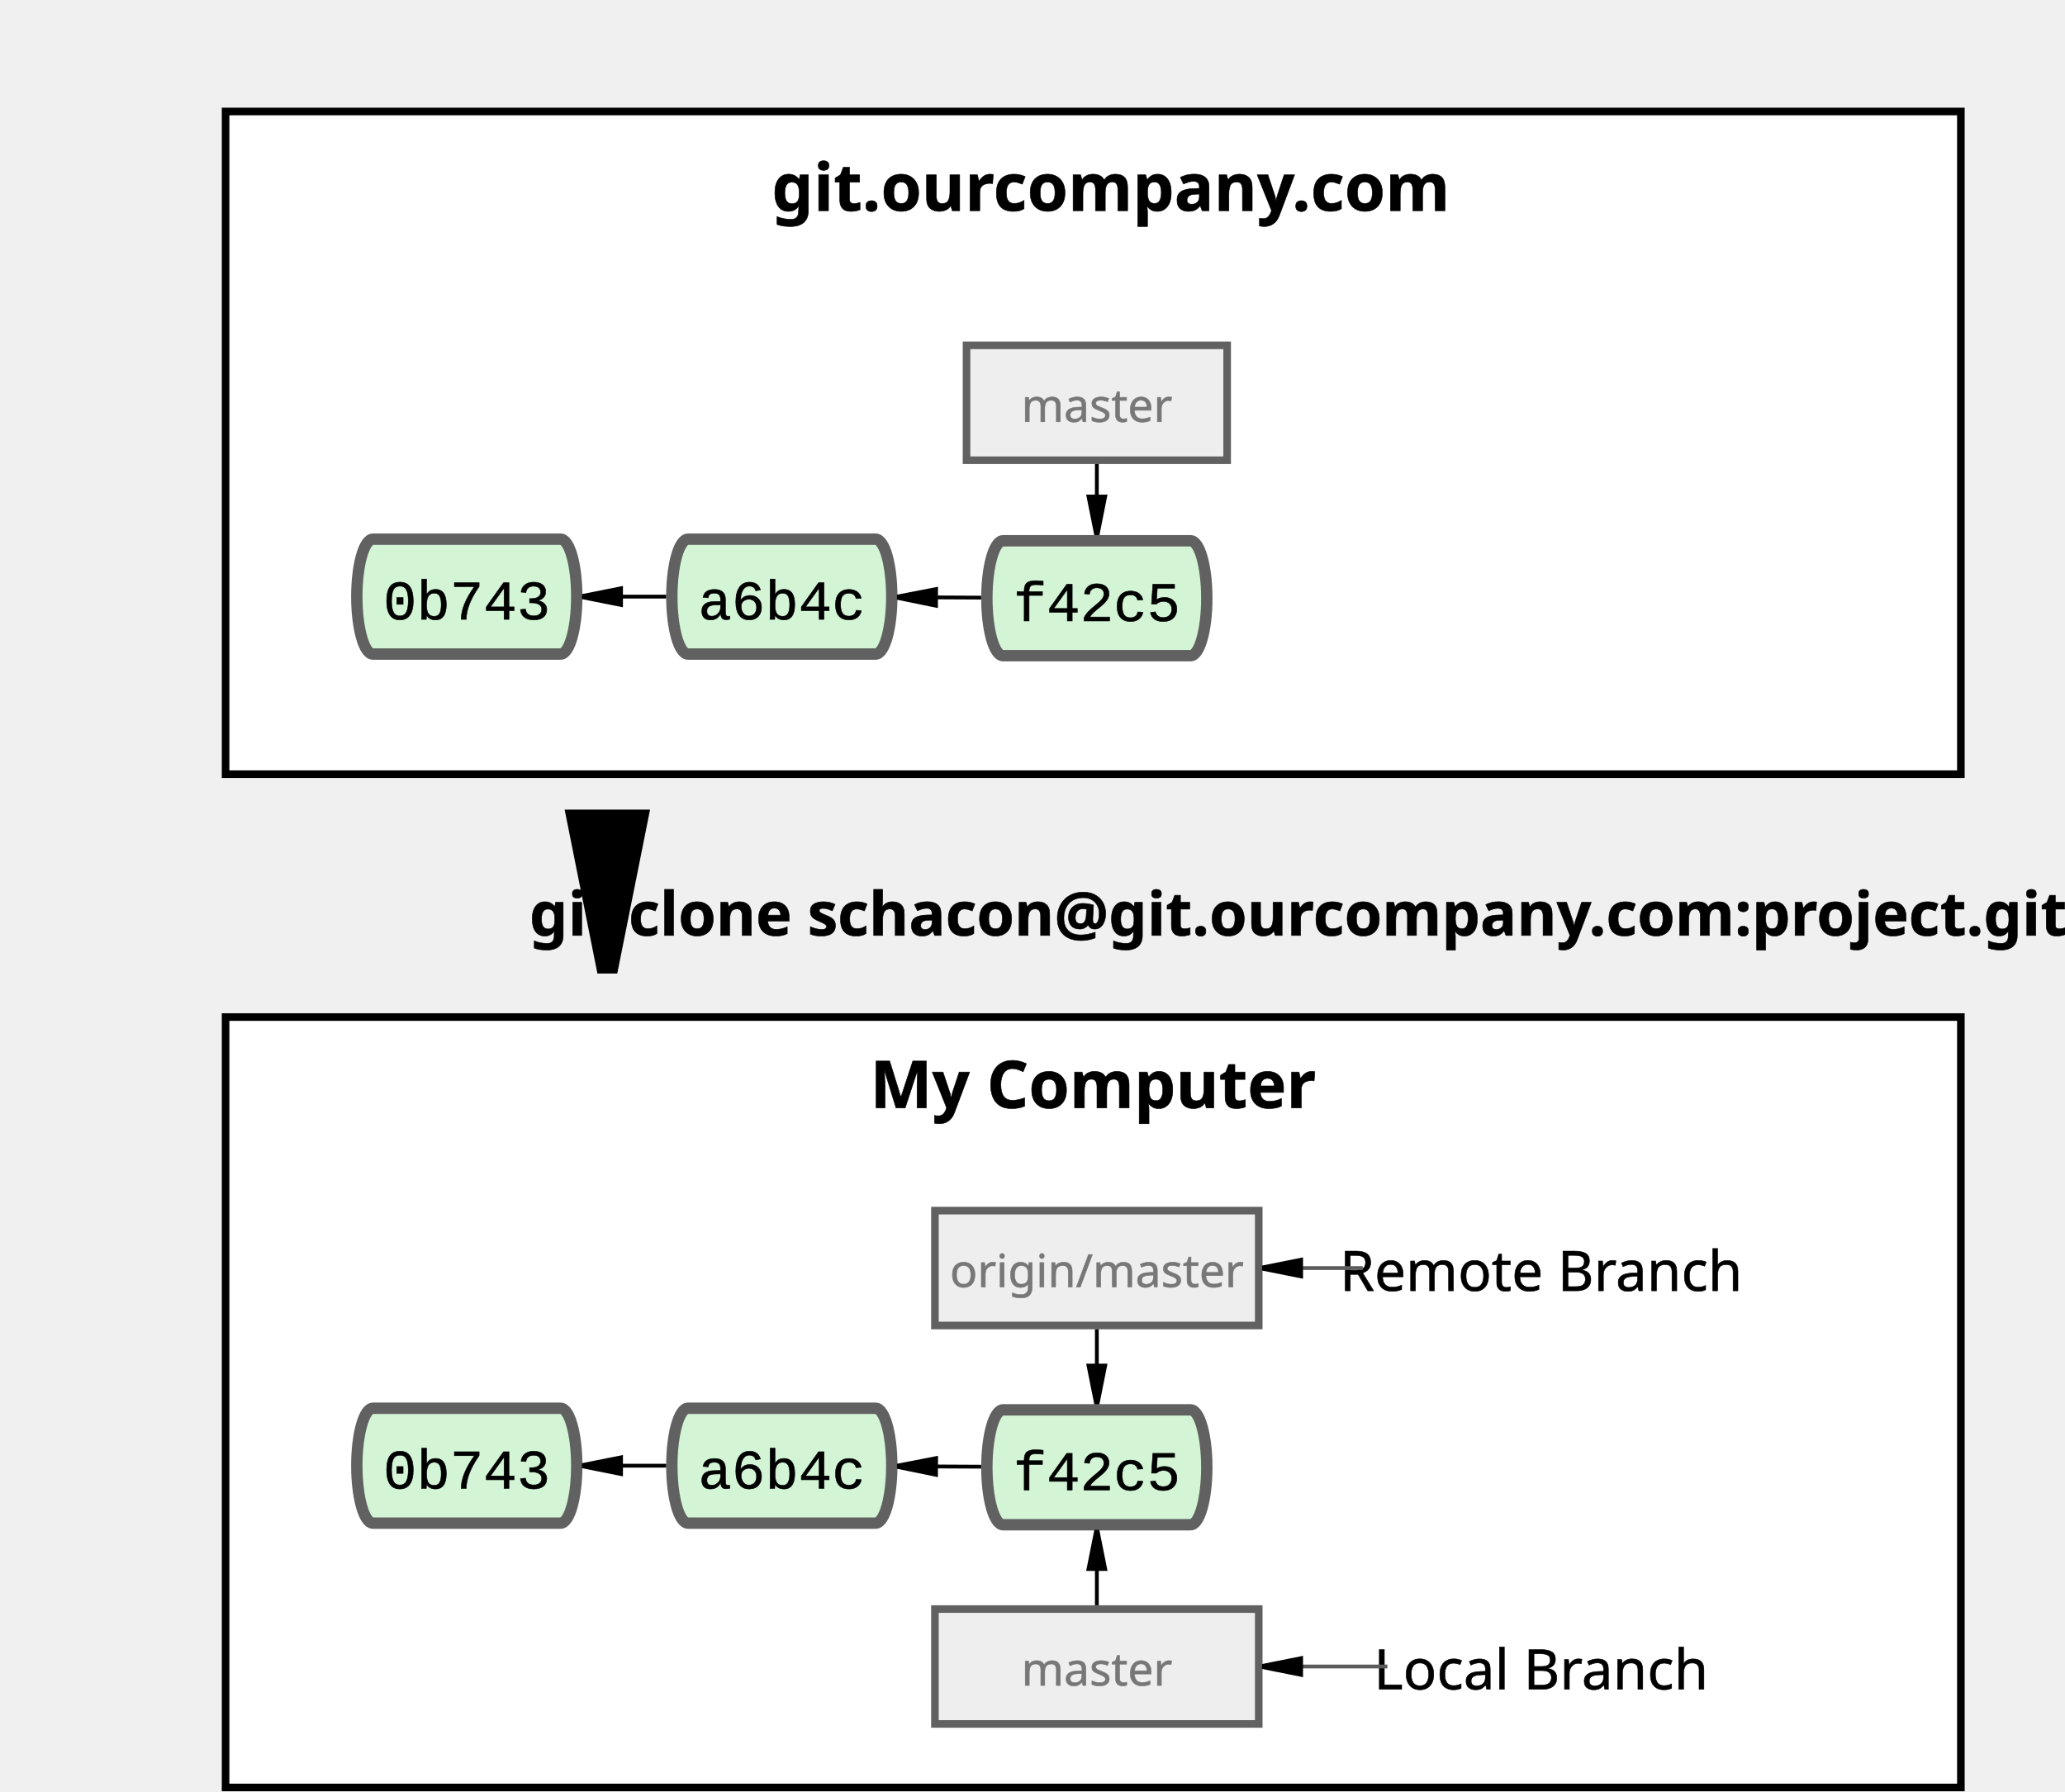
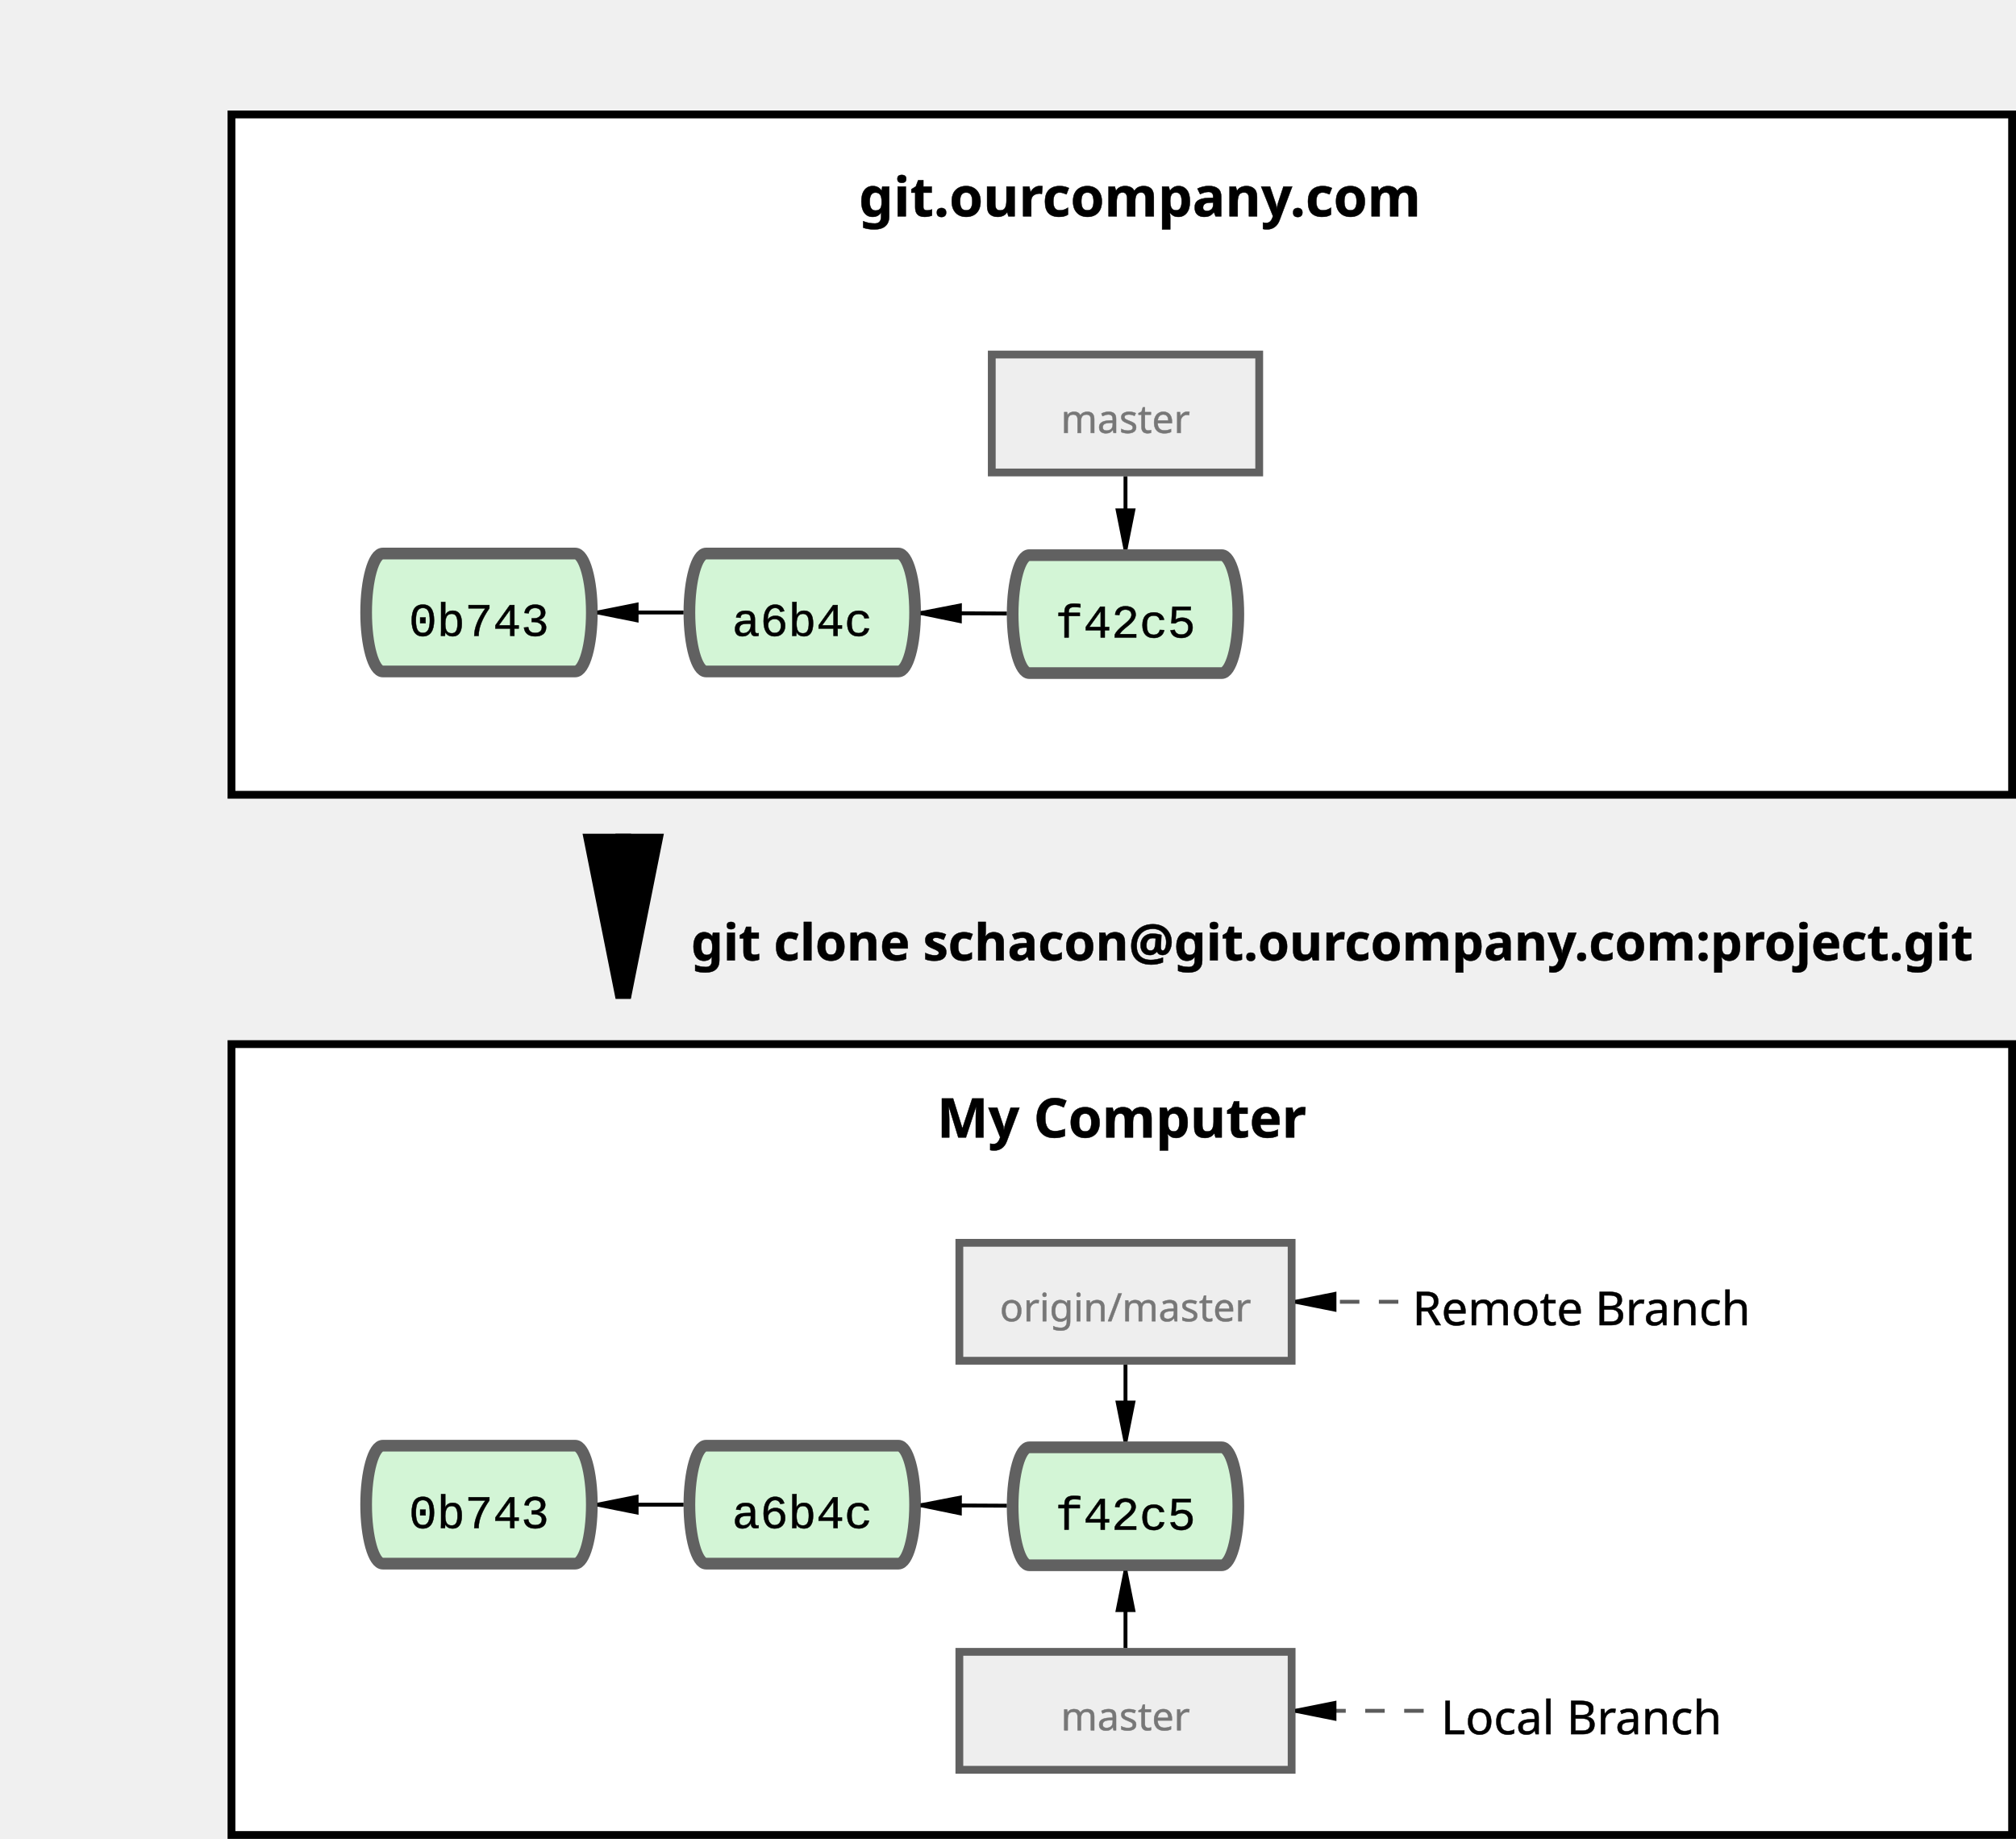
<svg xmlns="http://www.w3.org/2000/svg">
  <defs>
    <marker id="Arrow1Lend" orient="auto" refX="0.0" refY="0.0" style="overflow:visible;">
-       <path d="M -10,0.0 L -10.0,-2.0 L 0.0,0.0 L -10.0,2.0 z " id="path3666" style="fill-rule:evenodd;stroke:#000000;stroke-width:1.0pt;marker-start:none;" />
+       <path d="M -10,0.0 L -10.0,-2.0 L 0.0,0.0 L -10.0,2.0 z " id="path3666" style="fill-rule:evenodd;stroke:#000000;stroke-width:1.0px;marker-start:none;" />
    </marker>
  </defs>
  <g style="stroke:#000000;fill:#fff">
-     <rect height="174.622" id="" style="stroke:#000000;stroke-width:2px" width="457.147" x="59.426" y="29.378" />
-     <rect height="13.065" id="" style="stroke:none;fill:none" width="85.305" x="250.0" y="42.0" />
-     <text id="" style="fill:#000000;stroke:#000000;stroke-width:0.1pt;font-family: Helvetica-Bold;font-size:12pt" x="251.0" y="43.0">
-       <tspan fill="#000000" font-family="Helvetica;,Sans-serif" font-size="13.0pt" font-weight="bold" id="" stroke="#000000" text-align="center" text-anchor="middle" x="292.652" y="55.532">
+     <rect height="174.622" id="5" style="stroke:#000000;stroke-width:2px" width="457.147" x="59.426" y="29.378" />
+     <rect height="13.065" id="6" style="stroke:none;fill:none" width="85.305" x="250.0" y="42.0" />
+     <text id="6_text" style="fill:#000000;stroke:#000000;stroke-width:0.1px;font-family: Helvetica-Bold;font-size:12px" x="250.0" y="42.0">
+       <tspan fill="#000000" font-family="Helvetica;,Sans-serif" font-size="14.0px" font-weight="bold" id="6_line1" stroke="#000000" text-align="center" text-anchor="middle" x="292.652" y="55.532">
				git.ourcompany.com
			</tspan>
    </text>
-     <rect height="203.0" id="" style="stroke:#000000;stroke-width:2px" width="457.147" x="59.426" y="268.0" />
-     <rect height="13.065" id="" style="stroke:none;fill:none" width="85.305" x="245.347" y="278.424" />
-     <text id="" style="fill:#000000;stroke:#000000;stroke-width:0.1pt;font-family: Helvetica-Bold;font-size:12pt" x="246.347" y="279.424">
-       <tspan fill="#000000" font-family="Helvetica;,Sans-serif" font-size="13.0pt" font-weight="bold" id="" stroke="#000000" text-align="center" text-anchor="middle" x="287.999" y="291.956">
+     <rect height="203.0" id="22" style="stroke:#000000;stroke-width:2px" width="457.147" x="59.426" y="268.0" />
+     <rect height="13.065" id="23" style="stroke:none;fill:none" width="85.305" x="245.347" y="278.424" />
+     <text id="23_text" style="fill:#000000;stroke:#000000;stroke-width:0.1px;font-family: Helvetica-Bold;font-size:12px" x="245.347" y="278.424">
+       <tspan fill="#000000" font-family="Helvetica;,Sans-serif" font-size="14.0px" font-weight="bold" id="23_line1" stroke="#000000" text-align="center" text-anchor="middle" x="287.999" y="291.956">
				My Computer
			</tspan>
    </text>
-     <rect height="30.272" id="" rx="4.268" ry="15.136" style="stroke:#616161;stroke-width:3px;fill:#d3f5d6" width="57.941" x="176.99" y="142.075" />
-     <text id="" style="fill:#000000;stroke:#000000;stroke-width:0.1pt;font-family: Courier New;font-size:12pt" x="176.99" y="143.075">
-       <tspan fill="#000000" font-family="Courier;" font-size="11.0pt" id="" stroke="#000000" text-align="center" text-anchor="middle" x="205.96" y="163.211">
+     <rect height="30.272" id="1343" rx="4.268" ry="15.136" style="stroke:#616161;stroke-width:3px;fill:#d3f5d6" width="57.941" x="176.99" y="142.075" />
+     <text id="1343_text" style="fill:#000000;stroke:#000000;stroke-width:0.1px;font-family: Courier New;font-size:12px" x="176.99" y="142.075">
+       <tspan fill="#000000" font-family="Courier;" font-size="12.0px" id="1343_line1" stroke="#000000" text-align="center" text-anchor="middle" x="205.96" y="163.211">
				a6b4c
			</tspan>
    </text>
-     <rect height="30.272" id="" rx="4.268" ry="15.136" style="stroke:#616161;stroke-width:3px;fill:#d3f5d6" width="57.941" x="94.0" y="142.075" />
-     <text id="" style="fill:#000000;stroke:#000000;stroke-width:0.1pt;font-family: Courier New;font-size:12pt" x="94.0" y="143.075">
-       <tspan fill="#000000" font-family="Courier;" font-size="11.0pt" id="" stroke="#000000" text-align="center" text-anchor="middle" x="122.97" y="163.211">
+     <rect height="30.272" id="1344" rx="4.268" ry="15.136" style="stroke:#616161;stroke-width:3px;fill:#d3f5d6" width="57.941" x="94.0" y="142.075" />
+     <text id="1344_text" style="fill:#000000;stroke:#000000;stroke-width:0.1px;font-family: Courier New;font-size:12px" x="94.0" y="142.075">
+       <tspan fill="#000000" font-family="Courier;" font-size="12.0px" id="1344_line1" stroke="#000000" text-align="center" text-anchor="middle" x="122.97" y="163.211">
				0b743
			</tspan>
    </text>
-     <path d="M 175.49,157.211 L 153.44,157.211" id="" style="marker-start:none;stroke:#000000;marker-end:url(#Arrow1Lend);fill:none" />
-     <rect height="30.272" id="" style="stroke:#616161;stroke-width:2px;fill:#eeeeee" width="68.66" x="254.621" y="91.0" />
-     <text id="" style="fill:#cccccc;stroke:#cccccc;stroke-width:0.1pt;font-family: Luxi Sans;font-size:10pt" x="254.621" y="92.0">
-       <tspan fill="#777777" font-family="LucidaGrande;" font-size="9.0pt" id="" stroke="#777777" text-align="center" text-anchor="middle" x="288.951" y="111.136">
+     <path d="M 175.49,157.211 L 153.44,157.211" id="1348" style="marker-start:none;stroke:#000000;marker-end:url(#Arrow1Lend);fill:none" />
+     <rect height="30.272" id="1352" style="stroke:#616161;stroke-width:2px;fill:#eeeeee" width="68.66" x="254.621" y="91.0" />
+     <text id="1352_text" style="fill:#cccccc;stroke:#cccccc;stroke-width:0.1px;font-family: Luxi Sans;font-size:10px" x="254.621" y="91.0">
+       <tspan fill="#777777" font-family="LucidaGrande;" font-size="10.0px" id="1352_line1" stroke="#777777" text-align="center" text-anchor="middle" x="288.951" y="111.136">
				master
			</tspan>
    </text>
-     <path d="M 288.951,122.272 L 288.95,140.995" id="" style="marker-start:none;stroke:#000000;marker-end:url(#Arrow1Lend);fill:none" />
-     <rect height="30.272" id="" rx="4.268" ry="15.136" style="stroke:#616161;stroke-width:3px;fill:#d3f5d6" width="57.941" x="259.98" y="142.495" />
-     <text id="" style="fill:#000000;stroke:#000000;stroke-width:0.1pt;font-family: Courier New;font-size:12pt" x="259.98" y="143.495">
-       <tspan fill="#000000" font-family="Courier;" font-size="11.0pt" id="" stroke="#000000" text-align="center" text-anchor="middle" x="288.95" y="163.631">
+     <path d="M 288.951,122.272 L 288.95,140.995" id="1353" style="marker-start:none;stroke:#000000;marker-end:url(#Arrow1Lend);fill:none" />
+     <rect height="30.272" id="1354" rx="4.268" ry="15.136" style="stroke:#616161;stroke-width:3px;fill:#d3f5d6" width="57.941" x="259.98" y="142.495" />
+     <text id="1354_text" style="fill:#000000;stroke:#000000;stroke-width:0.1px;font-family: Courier New;font-size:12px" x="259.98" y="142.495">
+       <tspan fill="#000000" font-family="Courier;" font-size="12.0px" id="1354_line1" stroke="#000000" text-align="center" text-anchor="middle" x="288.95" y="163.631">
				f42c5
			</tspan>
    </text>
-     <path d="M 258.48,157.477 L 236.43,157.365" id="" style="marker-start:none;stroke:#000000;marker-end:url(#Arrow1Lend);fill:none" />
-     <rect height="30.272" id="" rx="4.268" ry="15.136" style="stroke:#616161;stroke-width:3px;fill:#d3f5d6" width="57.941" x="176.99" y="371.075" />
-     <text id="" style="fill:#000000;stroke:#000000;stroke-width:0.1pt;font-family: Courier New;font-size:12pt" x="176.99" y="372.075">
-       <tspan fill="#000000" font-family="Courier;" font-size="11.0pt" id="" stroke="#000000" text-align="center" text-anchor="middle" x="205.96" y="392.211">
+     <path d="M 258.48,157.477 L 236.43,157.365" id="1355" style="marker-start:none;stroke:#000000;marker-end:url(#Arrow1Lend);fill:none" />
+     <rect height="30.272" id="1360" rx="4.268" ry="15.136" style="stroke:#616161;stroke-width:3px;fill:#d3f5d6" width="57.941" x="176.99" y="371.075" />
+     <text id="1360_text" style="fill:#000000;stroke:#000000;stroke-width:0.1px;font-family: Courier New;font-size:12px" x="176.99" y="371.075">
+       <tspan fill="#000000" font-family="Courier;" font-size="12.0px" id="1360_line1" stroke="#000000" text-align="center" text-anchor="middle" x="205.96" y="392.211">
				a6b4c
			</tspan>
    </text>
-     <rect height="30.272" id="" rx="4.268" ry="15.136" style="stroke:#616161;stroke-width:3px;fill:#d3f5d6" width="57.941" x="94.0" y="371.075" />
-     <text id="" style="fill:#000000;stroke:#000000;stroke-width:0.1pt;font-family: Courier New;font-size:12pt" x="94.0" y="372.075">
-       <tspan fill="#000000" font-family="Courier;" font-size="11.0pt" id="" stroke="#000000" text-align="center" text-anchor="middle" x="122.97" y="392.211">
+     <rect height="30.272" id="1361" rx="4.268" ry="15.136" style="stroke:#616161;stroke-width:3px;fill:#d3f5d6" width="57.941" x="94.0" y="371.075" />
+     <text id="1361_text" style="fill:#000000;stroke:#000000;stroke-width:0.1px;font-family: Courier New;font-size:12px" x="94.0" y="371.075">
+       <tspan fill="#000000" font-family="Courier;" font-size="12.0px" id="1361_line1" stroke="#000000" text-align="center" text-anchor="middle" x="122.97" y="392.211">
				0b743
			</tspan>
    </text>
-     <path d="M 175.49,386.211 L 153.44,386.211" id="" style="marker-start:none;stroke:#000000;marker-end:url(#Arrow1Lend);fill:none" />
-     <rect height="30.272" id="" style="stroke:#616161;stroke-width:2px;fill:#eeeeee" width="85.305" x="246.299" y="319.0" />
-     <text id="" style="fill:#cccccc;stroke:#cccccc;stroke-width:0.1pt;font-family: Luxi Sans;font-size:10pt" x="246.299" y="320.0">
-       <tspan fill="#777777" font-family="LucidaGrande;" font-size="9.0pt" id="" stroke="#777777" text-align="center" text-anchor="middle" x="288.951" y="339.136">
+     <path d="M 175.49,386.211 L 153.44,386.211" id="1362" style="marker-start:none;stroke:#000000;marker-end:url(#Arrow1Lend);fill:none" />
+     <rect height="30.272" id="1363" style="stroke:#616161;stroke-width:2px;fill:#eeeeee" width="85.305" x="246.299" y="319.0" />
+     <text id="1363_text" style="fill:#cccccc;stroke:#cccccc;stroke-width:0.1px;font-family: Luxi Sans;font-size:10px" x="246.299" y="319.0">
+       <tspan fill="#777777" font-family="LucidaGrande;" font-size="10.0px" id="1363_line1" stroke="#777777" text-align="center" text-anchor="middle" x="288.951" y="339.136">
				origin/master
			</tspan>
    </text>
-     <path d="M 288.951,350.272 L 288.951,369.995" id="" style="marker-start:none;stroke:#000000;marker-end:url(#Arrow1Lend);fill:none" />
-     <rect height="30.272" id="" rx="4.268" ry="15.136" style="stroke:#616161;stroke-width:3px;fill:#d3f5d6" width="57.941" x="259.98" y="371.495" />
-     <text id="" style="fill:#000000;stroke:#000000;stroke-width:0.1pt;font-family: Courier New;font-size:12pt" x="259.98" y="372.495">
-       <tspan fill="#000000" font-family="Courier;" font-size="11.0pt" id="" stroke="#000000" text-align="center" text-anchor="middle" x="288.95" y="392.631">
+     <path d="M 288.951,350.272 L 288.951,369.995" id="1364" style="marker-start:none;stroke:#000000;marker-end:url(#Arrow1Lend);fill:none" />
+     <rect height="30.272" id="1365" rx="4.268" ry="15.136" style="stroke:#616161;stroke-width:3px;fill:#d3f5d6" width="57.941" x="259.98" y="371.495" />
+     <text id="1365_text" style="fill:#000000;stroke:#000000;stroke-width:0.1px;font-family: Courier New;font-size:12px" x="259.98" y="371.495">
+       <tspan fill="#000000" font-family="Courier;" font-size="12.0px" id="1365_line1" stroke="#000000" text-align="center" text-anchor="middle" x="288.95" y="392.631">
				f42c5
			</tspan>
    </text>
-     <path d="M 258.48,386.477 L 236.43,386.365" id="" style="marker-start:none;stroke:#000000;marker-end:url(#Arrow1Lend);fill:none" />
-     <path d="M 160.0,214.0 L 160.0,256.0" id="" style="marker-start:none;stroke:#000000;stroke-width:4px;marker-end:url(#Arrow1Lend);fill:none" />
-     <rect height="26.0" id="" style="stroke:none;fill:none" width="312.0" x="186.0" y="227.0" />
-     <text id="" style="fill:#000000;stroke:#000000;stroke-width:0.1pt;font-family: TheSansMonoCondensed-SemiBold;font-size:13pt" x="187.0" y="228.0">
-       <tspan fill="#000000" font-family="TheSansMonoCondensed-SemiBold;" font-size="12.0pt" font-weight="bold" id="" stroke="#000000" text-align="center" text-anchor="middle" x="342.0" y="246.5">
+     <path d="M 258.48,386.477 L 236.43,386.365" id="1366" style="marker-start:none;stroke:#000000;marker-end:url(#Arrow1Lend);fill:none" />
+     <path d="M 160.0,214.0 L 160.0,256.0" id="1367" style="marker-start:none;stroke:#000000;stroke-width:4px;marker-end:url(#Arrow1Lend);fill:none" />
+     <rect height="26.0" id="1368" style="stroke:none;fill:none" width="312.0" x="186.0" y="227.0" />
+     <text id="1368_text" style="fill:#000000;stroke:#000000;stroke-width:0.1px;font-family: TheSansMonoCondensed-SemiBold;font-size:13px" x="186.0" y="227.0">
+       <tspan fill="#000000" font-family="TheSansMonoCondensed-SemiBold;" font-size="13.0px" font-weight="bold" id="1368_line1" stroke="#000000" text-align="center" text-anchor="middle" x="342.0" y="246.5">
				git clone schacon@git.ourcompany.com:project.git
			</tspan>
    </text>
-     <rect height="30.272" id="" style="stroke:#616161;stroke-width:2px;fill:#eeeeee" width="85.305" x="246.299" y="423.99" />
-     <text id="" style="fill:#cccccc;stroke:#cccccc;stroke-width:0.1pt;font-family: Luxi Sans;font-size:10pt" x="246.299" y="424.99">
-       <tspan fill="#777777" font-family="LucidaGrande;" font-size="9.0pt" id="" stroke="#777777" text-align="center" text-anchor="middle" x="288.951" y="444.126">
+     <rect height="30.272" id="1369" style="stroke:#616161;stroke-width:2px;fill:#eeeeee" width="85.305" x="246.299" y="423.99" />
+     <text id="1369_text" style="fill:#cccccc;stroke:#cccccc;stroke-width:0.1px;font-family: Luxi Sans;font-size:10px" x="246.299" y="423.99">
+       <tspan fill="#777777" font-family="LucidaGrande;" font-size="10.0px" id="1369_line1" stroke="#777777" text-align="center" text-anchor="middle" x="288.951" y="444.126">
				master
			</tspan>
    </text>
-     <path d="M 288.951,422.99 L 288.951,403.267" id="" style="marker-start:none;stroke:#000000;marker-end:url(#Arrow1Lend);fill:none" />
-     <rect height="14.0" id="" style="stroke:none;fill:none" width="94.0" x="359.0" y="327.136" />
-     <text id="" style="fill:#cccccc;stroke:#cccccc;stroke-width:0.1pt;font-family: Luxi Sans;font-size:10pt" x="359.0" y="328.136">
-       <tspan fill="#000000" font-family="Helvetica;,Sans-serif" font-size="11.0pt" id="" stroke="#000000" text-align="center" text-anchor="middle" x="406.0" y="340.136">
+     <path d="M 288.951,422.99 L 288.951,403.267" id="1370" style="marker-start:none;stroke:#000000;marker-end:url(#Arrow1Lend);fill:none" />
+     <rect height="14.0" id="1371" style="stroke:none;fill:none" width="94.0" x="359.0" y="327.136" />
+     <text id="1371_text" style="fill:#cccccc;stroke:#cccccc;stroke-width:0.1px;font-family: Luxi Sans;font-size:10px" x="359.0" y="327.136">
+       <tspan fill="#000000" font-family="Helvetica;,Sans-serif" font-size="12.0px" id="1371_line1" stroke="#000000" text-align="center" text-anchor="middle" x="406.0" y="340.136">
				Remote Branch
			</tspan>
    </text>
-     <rect height="14.0" id="" style="stroke:none;fill:none" width="81.0" x="365.5" y="432.126" />
-     <text id="" style="fill:#cccccc;stroke:#cccccc;stroke-width:0.1pt;font-family: Luxi Sans;font-size:10pt" x="365.5" y="433.126">
-       <tspan fill="#000000" font-family="Helvetica;,Sans-serif" font-size="11.0pt" id="" stroke="#000000" text-align="center" text-anchor="middle" x="406.0" y="445.126">
+     <rect height="14.0" id="1372" style="stroke:none;fill:none" width="81.0" x="365.5" y="432.126" />
+     <text id="1372_text" style="fill:#cccccc;stroke:#cccccc;stroke-width:0.1px;font-family: Luxi Sans;font-size:10px" x="365.5" y="432.126">
+       <tspan fill="#000000" font-family="Helvetica;,Sans-serif" font-size="12.0px" id="1372_line1" stroke="#000000" text-align="center" text-anchor="middle" x="406.0" y="445.126">
				Local Branch
			</tspan>
    </text>
-     <path d="M 359.0,334.136 L 332.604,334.136" id="" style="marker-start:none;stroke:#5c5c5c;marker-end:url(#Arrow1Lend);fill:none" />
-     <path d="M 365.5,439.126 L 332.604,439.126" id="" style="marker-start:none;stroke:#5c5c5c;marker-end:url(#Arrow1Lend);fill:none" />
+     <path d="M 359.0,334.136 L 332.604,334.136" id="1373" style="marker-start:none;stroke:#5c5c5c;marker-end:url(#Arrow1Lend);stroke-dasharray:5 5;fill:none" />
+     <path d="M 365.5,439.126 L 332.604,439.126" id="1374" style="marker-start:none;stroke:#5c5c5c;marker-end:url(#Arrow1Lend);stroke-dasharray:5 5;fill:none" />
  </g>
</svg>
